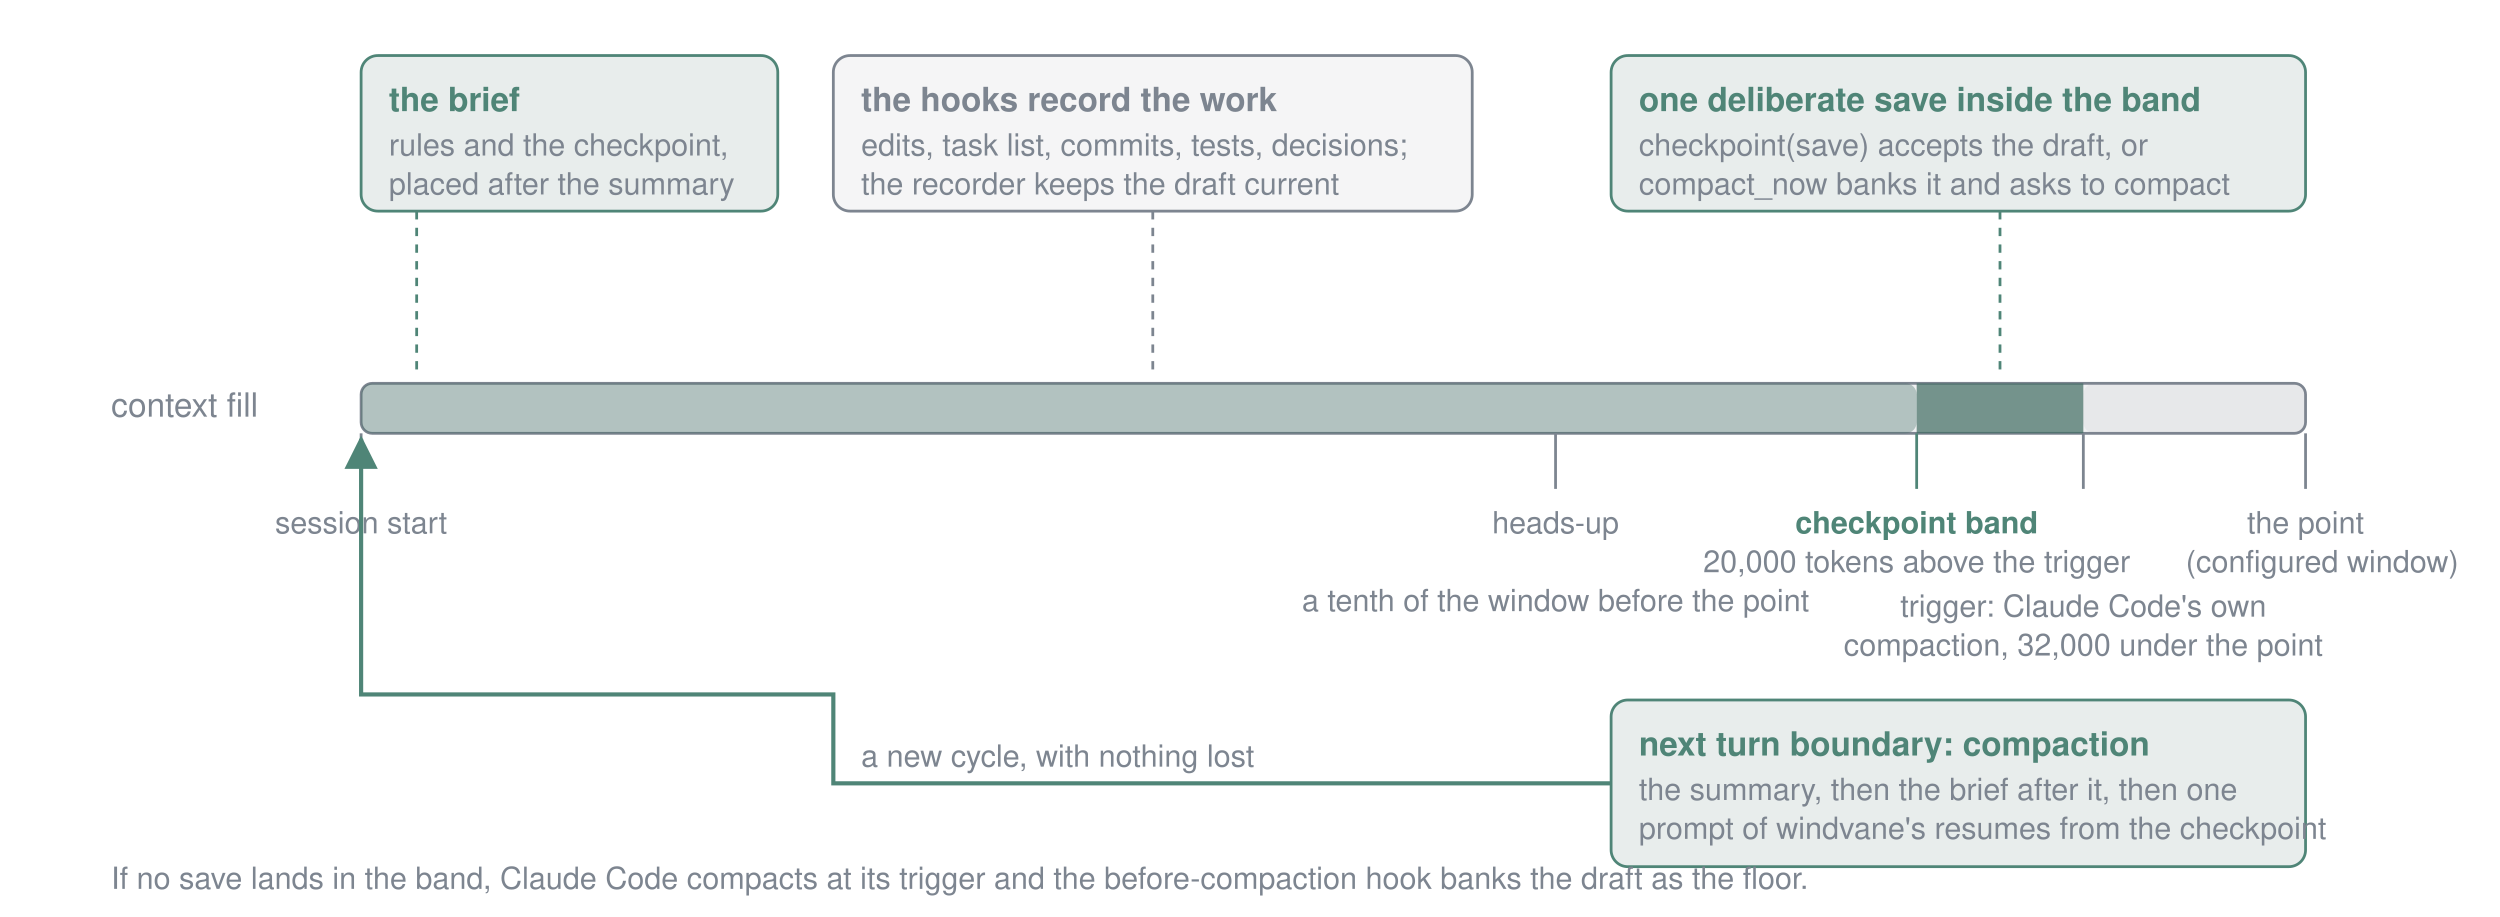
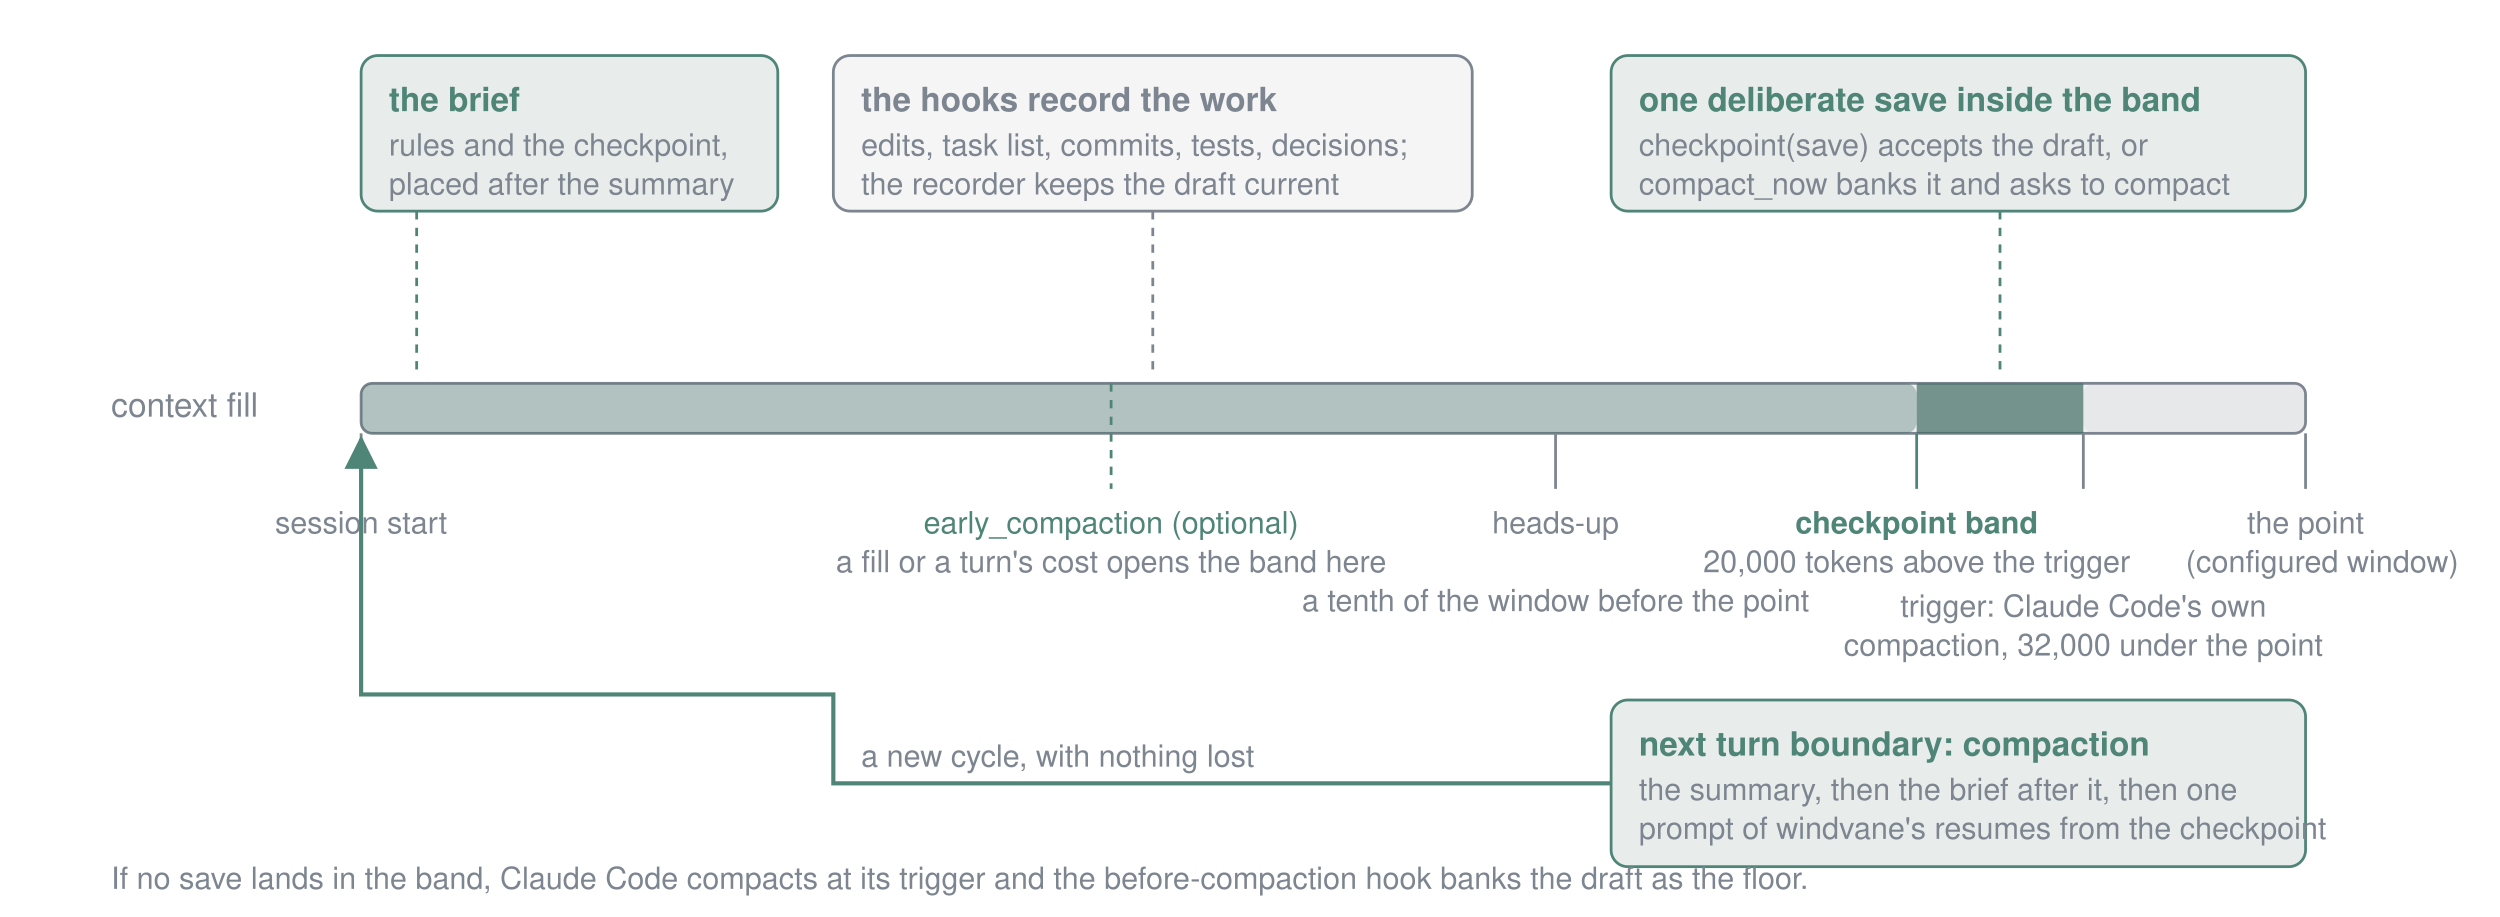
<svg xmlns="http://www.w3.org/2000/svg" width="900" height="330" viewBox="0 0 900 330" font-family="-apple-system, BlinkMacSystemFont, 'Segoe UI', Helvetica, Arial, sans-serif" font-size="13">
  <defs>
    <marker id="arrow" viewBox="0 0 10 10" refX="9" refY="5" markerWidth="8" markerHeight="8" orient="auto-start-reverse">
      <path d="M 0 0 L 10 5 L 0 10 z" fill="#7d8590" />
    </marker>
    <marker id="arrow-accent" viewBox="0 0 10 10" refX="9" refY="5" markerWidth="8" markerHeight="8" orient="auto-start-reverse">
      <path d="M 0 0 L 10 5 L 0 10 z" fill="#4f8577" />
    </marker>
  </defs>
  <text x="40" y="150" fill="#7d8590" font-size="12">context fill</text>
  <rect x="130" y="138" width="700" height="18" rx="4" fill="#7d8590" fill-opacity="0.12" stroke="#7d8590" />
  <rect x="130" y="138" width="560" height="18" rx="4" fill="#406b61" fill-opacity="0.35" />
  <rect x="690" y="138" width="60" height="18" fill="#406b61" fill-opacity="0.7" />
  <rect x="750" y="138" width="80" height="18" rx="4" fill="#7d8590" fill-opacity="0.08" />
  <line x1="130" y1="156" x2="130" y2="176" stroke="#7d8590" />
  <text x="130" y="192" fill="#7d8590" font-size="11" text-anchor="middle">session start</text>
+   <line x1="400" y1="138" x2="400" y2="176" stroke="#4f8577" stroke-dasharray="3 3" />
+   <text x="400" y="192" fill="#4f8577" font-size="11" text-anchor="middle">early_compaction (optional)</text>
+   <text x="400" y="206" fill="#7d8590" font-size="11" text-anchor="middle">a fill or a turn's cost opens the band here</text>
  <line x1="560" y1="156" x2="560" y2="176" stroke="#7d8590" />
  <text x="560" y="192" fill="#7d8590" font-size="11" text-anchor="middle">heads-up</text>
  <text x="560" y="220" fill="#7d8590" font-size="11" text-anchor="middle">a tenth of the window before the point</text>
  <line x1="690" y1="156" x2="690" y2="176" stroke="#4f8577" />
  <text x="690" y="192" fill="#4f8577" font-size="11" text-anchor="middle" font-weight="600">checkpoint band</text>
  <text x="690" y="206" fill="#7d8590" font-size="11" text-anchor="middle">20,000 tokens above the trigger</text>
  <line x1="750" y1="156" x2="750" y2="176" stroke="#7d8590" />
  <text x="750" y="222" fill="#7d8590" font-size="11" text-anchor="middle">trigger: Claude Code's own</text>
  <text x="750" y="236" fill="#7d8590" font-size="11" text-anchor="middle">compaction, 32,000 under the point</text>
  <line x1="830" y1="156" x2="830" y2="176" stroke="#7d8590" />
  <text x="830" y="192" fill="#7d8590" font-size="11" text-anchor="middle">the point</text>
  <text x="836" y="206" fill="#7d8590" font-size="11" text-anchor="middle">(configured window)</text>
  <rect x="130" y="20" width="150" height="56" rx="6" fill="#406b61" fill-opacity="0.12" stroke="#4f8577" />
  <text x="140" y="40" fill="#4f8577" font-weight="600" font-size="12">the brief</text>
  <text x="140" y="56" fill="#7d8590" font-size="11">rules and the checkpoint,</text>
  <text x="140" y="70" fill="#7d8590" font-size="11">placed after the summary</text>
  <line x1="150" y1="76" x2="150" y2="136" stroke="#4f8577" stroke-dasharray="3 3" />
  <rect x="300" y="20" width="230" height="56" rx="6" fill="#7d8590" fill-opacity="0.08" stroke="#7d8590" />
  <text x="310" y="40" fill="#7d8590" font-weight="600" font-size="12">the hooks record the work</text>
  <text x="310" y="56" fill="#7d8590" font-size="11">edits, task list, commits, tests, decisions;</text>
  <text x="310" y="70" fill="#7d8590" font-size="11">the recorder keeps the draft current</text>
  <path d="M 415 76 L 415 136" fill="none" stroke="#7d8590" stroke-dasharray="3 3" />
  <rect x="580" y="20" width="250" height="56" rx="6" fill="#406b61" fill-opacity="0.12" stroke="#4f8577" />
  <text x="590" y="40" fill="#4f8577" font-weight="600" font-size="12">one deliberate save inside the band</text>
  <text x="590" y="56" fill="#7d8590" font-size="11">checkpoint(save) accepts the draft, or</text>
  <text x="590" y="70" fill="#7d8590" font-size="11">compact_now banks it and asks to compact</text>
  <line x1="720" y1="76" x2="720" y2="136" stroke="#4f8577" stroke-dasharray="3 3" />
  <rect x="580" y="252" width="250" height="60" rx="6" fill="#406b61" fill-opacity="0.12" stroke="#4f8577" />
  <text x="590" y="272" fill="#4f8577" font-weight="600" font-size="12">next turn boundary: compaction</text>
  <text x="590" y="288" fill="#7d8590" font-size="11">the summary, then the brief after it, then one</text>
  <text x="590" y="302" fill="#7d8590" font-size="11">prompt of windvane's resumes from the checkpoint</text>
  <path d="M 580 282 L 300 282 L 300 250 L 130 250 L 130 158" fill="none" stroke="#4f8577" stroke-width="1.5" marker-end="url(#arrow-accent)" />
  <text x="310" y="276" fill="#7d8590" font-size="11">a new cycle, with nothing lost</text>
  <text x="40" y="320" fill="#7d8590" font-size="11">If no save lands in the band, Claude Code compacts at its trigger and the before-compaction hook banks the draft as the floor.</text>
</svg>
